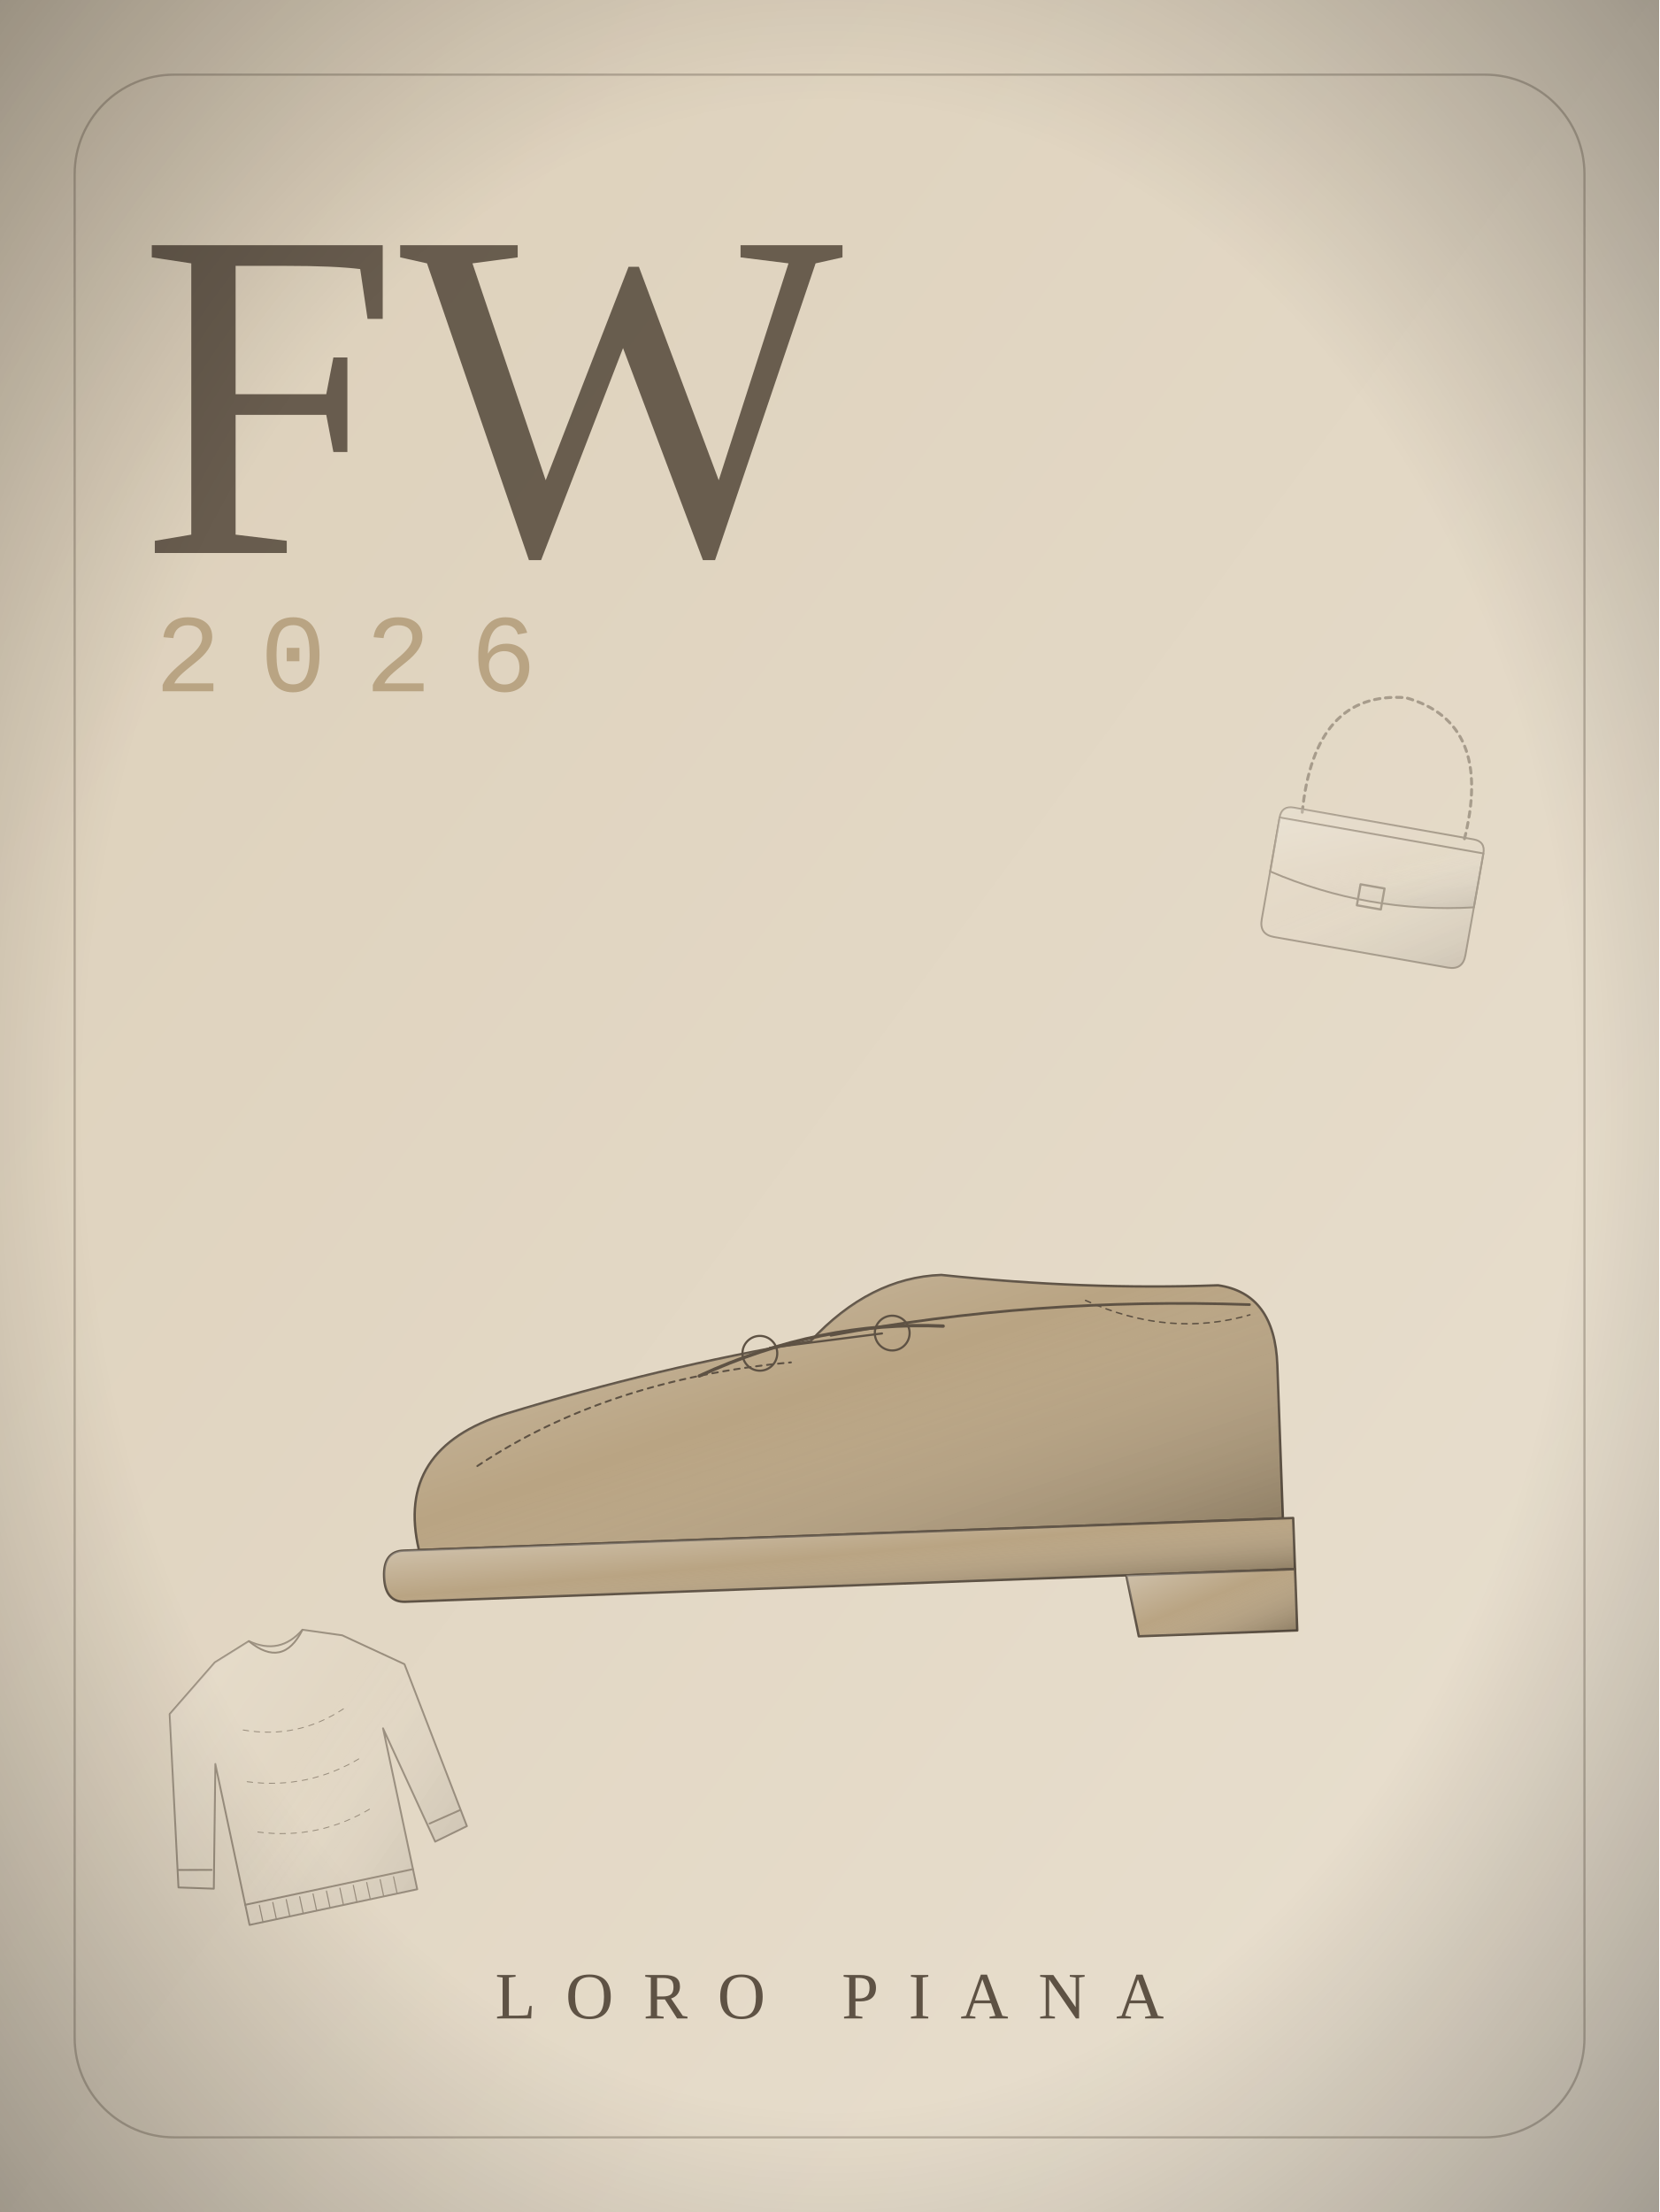
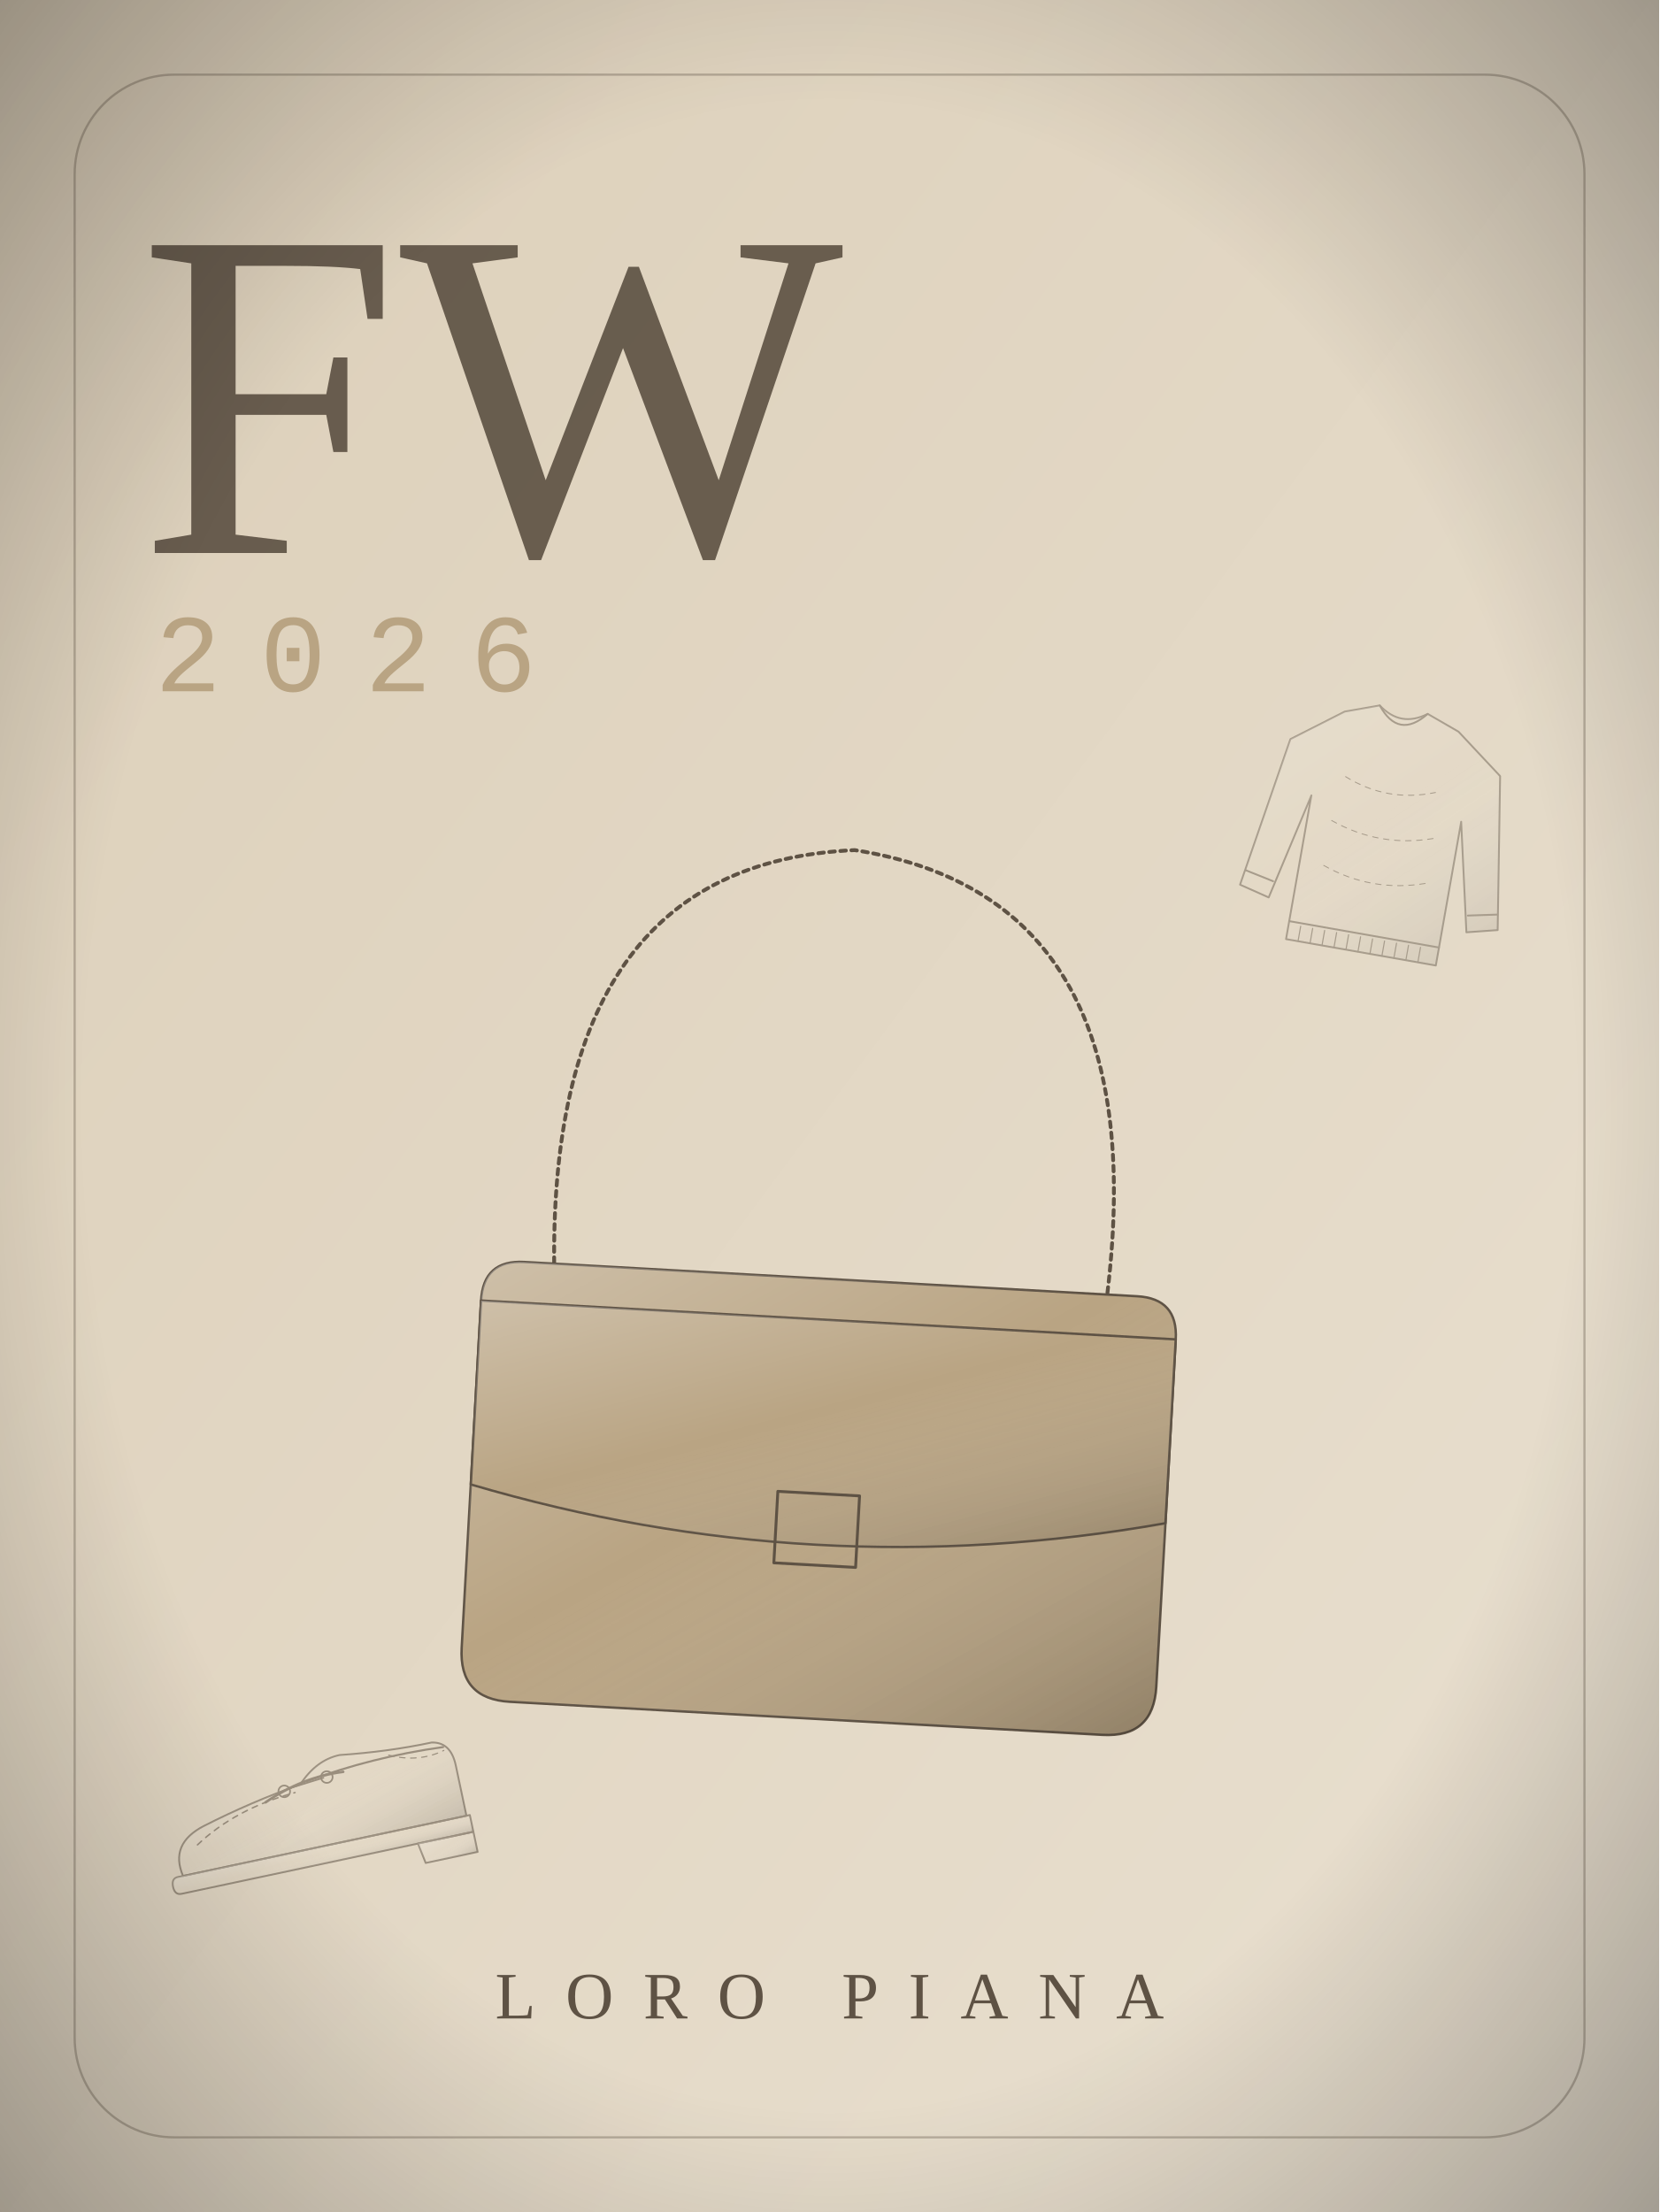
<svg xmlns="http://www.w3.org/2000/svg" viewBox="0 0 600 800" width="900" height="1200">
  <defs>
    <radialGradient id="bg" cx="50%" cy="42%" r="80%">
      <stop offset="0" stop-color="#DCCFB9" />
      <stop offset="1" stop-color="#E9E0D0" />
    </radialGradient>
    <linearGradient id="bgd" x1="0" y1="0" x2="1" y2="1">
      <stop offset="0" stop-color="#DCCFB9" />
      <stop offset="1" stop-color="#E9E0D0" />
    </linearGradient>
    <linearGradient id="sheen" x1="0" y1="0" x2="1" y2="1">
      <stop offset="0" stop-color="#fff" stop-opacity=".30" />
      <stop offset=".45" stop-color="#fff" stop-opacity="0" />
      <stop offset="1" stop-color="#000" stop-opacity=".22" />
    </linearGradient>
    <linearGradient id="multi" x1="0" y1="0" x2="1" y2="1">
      <stop offset="0" stop-color="#B3122E" />
      <stop offset=".35" stop-color="#C9A227" />
      <stop offset=".7" stop-color="#2F5D46" />
      <stop offset="1" stop-color="#3557A0" />
    </linearGradient>
    <radialGradient id="vig" cx="50%" cy="50%" r="75%">
      <stop offset=".6" stop-color="#000" stop-opacity="0" />
      <stop offset="1" stop-color="#000" stop-opacity=".35" />
    </radialGradient>
  </defs>
  <rect width="600" height="800" fill="url(#bgd)" />
  <rect x="27" y="27" width="546" height="746" rx="36" fill="none" stroke="#5E5244" stroke-width="0.8" opacity="0.35" />
-   <g transform="translate(300 470) rotate(-2.1) scale(1.85) translate(-100 -100)">
-     <path d="M18 146 Q14 126 36 120 Q66 112 96 108 Q108 96 122 96 Q150 100 176 100 Q187 102 187 116 L187 146 Z" fill="#B9A483" stroke="#5E5244" stroke-width="1.3" stroke-linejoin="round" stroke-linecap="round" vector-effect="non-scaling-stroke" />
-     <path d="M18 146 Q14 126 36 120 Q66 112 96 108 Q108 96 122 96 Q150 100 176 100 Q187 102 187 116 L187 146 Z" fill="url(#sheen)" stroke="none" />
-     <path d="M100 107 Q140 101 182 104" fill="none" stroke="#5E5244" stroke-width="1.43" stroke-linejoin="round" stroke-linecap="round" vector-effect="non-scaling-stroke" />
-     <path d="M15 146 L189 146 L189 156 L15 156 Q11 156 11 151 Q11 146 15 146 Z" fill="#B9A483" stroke="#5E5244" stroke-width="1.3" stroke-linejoin="round" stroke-linecap="round" vector-effect="non-scaling-stroke" />
-     <path d="M15 146 L189 146 L189 156 L15 156 Q11 156 11 151 Q11 146 15 146 Z" fill="url(#sheen)" stroke="none" />
-     <path d="M156 156 L189 156 L189 168 L158 168 Z" fill="#B9A483" stroke="#5E5244" stroke-width="1.3" stroke-linejoin="round" stroke-linecap="round" vector-effect="non-scaling-stroke" />
-     <path d="M156 156 L189 156 L189 168 L158 168 Z" fill="url(#sheen)" stroke="none" />
-     <path d="M30 130 Q56 114 92 112" fill="none" stroke="#5E5244" stroke-width="1.04" stroke-dasharray="3 3" stroke-linejoin="round" stroke-linecap="round" vector-effect="non-scaling-stroke" />
-     <path d="M74 114 Q98 104 122 106" fill="none" stroke="#5E5244" stroke-width="1.82" stroke-linejoin="round" stroke-linecap="round" vector-effect="non-scaling-stroke" />
-     <path d="M88 109 L110 107 M86 110 m-3.4 0 a3.4 3.4 0 1 0 6.8 0 a3.4 3.4 0 1 0 -6.8 0 M112 107 m-3.4 0 a3.4 3.4 0 1 0 6.8 0 a3.4 3.4 0 1 0 -6.8 0" fill="none" stroke="#5E5244" stroke-width="1.17" stroke-linejoin="round" stroke-linecap="round" vector-effect="non-scaling-stroke" />
-     <path d="M150 102 Q166 110 182 106" fill="none" stroke="#5E5244" stroke-width="0.78" stroke-dasharray="3 3" stroke-linejoin="round" stroke-linecap="round" vector-effect="non-scaling-stroke" />
+   <g transform="translate(300 470) rotate(3.2) scale(1.85) translate(-100 -100)">
+     <path d="M46 98 Q40 18 100 12 Q160 18 154 98" fill="none" stroke="#5E5244" stroke-width="2.08" stroke-dasharray="3 3" stroke-linejoin="round" stroke-linecap="round" vector-effect="non-scaling-stroke" />
+     <path d="M40 96 L160 96 Q168 96 168 104 L168 172 Q168 182 158 182 L42 182 Q32 182 32 172 L32 104 Q32 96 40 96 Z" fill="#B9A483" stroke="#5E5244" stroke-width="1.3" stroke-linejoin="round" stroke-linecap="round" vector-effect="non-scaling-stroke" />
+     <path d="M40 96 L160 96 Q168 96 168 104 L168 172 Q168 182 158 182 L42 182 Q32 182 32 172 L32 104 Q32 96 40 96 Z" fill="url(#sheen)" stroke="none" />
+     <path d="M32 104 L168 104 L168 140 Q100 156 32 140 Z" fill="#B9A483" stroke="#5E5244" stroke-width="1.3" stroke-linejoin="round" stroke-linecap="round" vector-effect="non-scaling-stroke" />
+     <path d="M32 104 L168 104 L168 140 Q100 156 32 140 Z" fill="url(#sheen)" stroke="none" />
+     <path d="M92 138 L108 138 L108 152 L92 152 Z" fill="none" stroke="#5E5244" stroke-width="1.56" stroke-linejoin="round" stroke-linecap="round" vector-effect="non-scaling-stroke" />
  </g>
  <g transform="translate(110 640) rotate(-12) scale(0.62) translate(-100 -100)" opacity="0.55">
+     <path d="M18 146 Q14 126 36 120 Q66 112 96 108 Q108 96 122 96 Q150 100 176 100 Q187 102 187 116 L187 146 Z" fill="none" stroke="#5E5244" stroke-width="1" stroke-linejoin="round" stroke-linecap="round" vector-effect="non-scaling-stroke" />
+     <path d="M18 146 Q14 126 36 120 Q66 112 96 108 Q108 96 122 96 Q150 100 176 100 Q187 102 187 116 L187 146 Z" fill="url(#sheen)" stroke="none" />
+     <path d="M100 107 Q140 101 182 104" fill="none" stroke="#5E5244" stroke-width="1.1" stroke-linejoin="round" stroke-linecap="round" vector-effect="non-scaling-stroke" />
+     <path d="M15 146 L189 146 L189 156 L15 156 Q11 156 11 151 Q11 146 15 146 Z" fill="none" stroke="#5E5244" stroke-width="1" stroke-linejoin="round" stroke-linecap="round" vector-effect="non-scaling-stroke" />
+     <path d="M15 146 L189 146 L189 156 L15 156 Q11 156 11 151 Q11 146 15 146 Z" fill="url(#sheen)" stroke="none" />
+     <path d="M156 156 L189 156 L189 168 L158 168 Z" fill="none" stroke="#5E5244" stroke-width="1" stroke-linejoin="round" stroke-linecap="round" vector-effect="non-scaling-stroke" />
+     <path d="M156 156 L189 156 L189 168 L158 168 Z" fill="url(#sheen)" stroke="none" />
+     <path d="M30 130 Q56 114 92 112" fill="none" stroke="#5E5244" stroke-width="0.8" stroke-dasharray="3 3" stroke-linejoin="round" stroke-linecap="round" vector-effect="non-scaling-stroke" />
+     <path d="M74 114 Q98 104 122 106" fill="none" stroke="#5E5244" stroke-width="1.4" stroke-linejoin="round" stroke-linecap="round" vector-effect="non-scaling-stroke" />
+     <path d="M88 109 L110 107 M86 110 m-3.4 0 a3.4 3.4 0 1 0 6.8 0 a3.4 3.4 0 1 0 -6.8 0 M112 107 m-3.4 0 a3.4 3.4 0 1 0 6.8 0 a3.4 3.4 0 1 0 -6.8 0" fill="none" stroke="#5E5244" stroke-width="0.9" stroke-linejoin="round" stroke-linecap="round" vector-effect="non-scaling-stroke" />
+     <path d="M150 102 Q166 110 182 106" fill="none" stroke="#5E5244" stroke-width="0.6" stroke-dasharray="3 3" stroke-linejoin="round" stroke-linecap="round" vector-effect="non-scaling-stroke" />
+   </g>
+   <g transform="translate(500 300) rotate(10) scale(0.55) translate(-100 -100)" opacity="0.45">
    <path d="M62 28 L84 20 Q100 32 116 20 L138 28 L170 52 L186 152 L166 157 L150 86 L150 182 L50 182 L50 86 L34 157 L14 152 L30 52 Z" fill="none" stroke="#5E5244" stroke-width="1" stroke-linejoin="round" stroke-linecap="round" vector-effect="non-scaling-stroke" />
    <path d="M62 28 L84 20 Q100 32 116 20 L138 28 L170 52 L186 152 L166 157 L150 86 L150 182 L50 182 L50 86 L34 157 L14 152 L30 52 Z" fill="url(#sheen)" stroke="none" />
    <path d="M84 20 Q100 40 116 20" fill="none" stroke="#5E5244" stroke-width="1" stroke-linejoin="round" stroke-linecap="round" vector-effect="non-scaling-stroke" />
    <path d="M50 170 L150 170 M16 142 L35 146 M184 142 L165 146" fill="none" stroke="#5E5244" stroke-width="1" stroke-linejoin="round" stroke-linecap="round" vector-effect="non-scaling-stroke" />
    <path d="M58 172 L58 182 M66 172 L66 182 M74 172 L74 182 M82 172 L82 182 M90 172 L90 182 M98 172 L98 182 M106 172 L106 182 M114 172 L114 182 M122 172 L122 182 M130 172 L130 182 M138 172 L138 182" fill="none" stroke="#5E5244" stroke-width="0.6" stroke-linejoin="round" stroke-linecap="round" vector-effect="non-scaling-stroke" />
    <path d="M70 70 Q100 82 130 70 M66 100 Q100 112 134 100 M66 130 Q100 142 134 130" fill="none" stroke="#5E5244" stroke-width="0.5" stroke-dasharray="3 3" stroke-linejoin="round" stroke-linecap="round" vector-effect="non-scaling-stroke" />
-   </g>
-   <g transform="translate(500 300) rotate(10) scale(0.55) translate(-100 -100)" opacity="0.45">
-     <path d="M46 98 Q40 18 100 12 Q160 18 154 98" fill="none" stroke="#5E5244" stroke-width="1.6" stroke-dasharray="3 3" stroke-linejoin="round" stroke-linecap="round" vector-effect="non-scaling-stroke" />
-     <path d="M40 96 L160 96 Q168 96 168 104 L168 172 Q168 182 158 182 L42 182 Q32 182 32 172 L32 104 Q32 96 40 96 Z" fill="none" stroke="#5E5244" stroke-width="1" stroke-linejoin="round" stroke-linecap="round" vector-effect="non-scaling-stroke" />
-     <path d="M40 96 L160 96 Q168 96 168 104 L168 172 Q168 182 158 182 L42 182 Q32 182 32 172 L32 104 Q32 96 40 96 Z" fill="url(#sheen)" stroke="none" />
-     <path d="M32 104 L168 104 L168 140 Q100 156 32 140 Z" fill="none" stroke="#5E5244" stroke-width="1" stroke-linejoin="round" stroke-linecap="round" vector-effect="non-scaling-stroke" />
-     <path d="M32 104 L168 104 L168 140 Q100 156 32 140 Z" fill="url(#sheen)" stroke="none" />
-     <path d="M92 138 L108 138 L108 152 L92 152 Z" fill="none" stroke="#5E5244" stroke-width="1.2" stroke-linejoin="round" stroke-linecap="round" vector-effect="non-scaling-stroke" />
  </g>
  <text x="50" y="200" font-family="Georgia, 'Times New Roman', serif" font-weight="400" font-size="170" fill="#5E5244" opacity="0.92">FW</text>
  <text x="56" y="250" font-family="'Courier New', monospace" font-size="40" letter-spacing="14" fill="#B9A483">2026</text>
  <g>
    <text x="300" y="730" text-anchor="middle" font-size="24" fill="#5E5244" font-family="Georgia, 'Times New Roman', serif" font-weight="400" letter-spacing="10.8">LORO PIANA</text>
  </g>
  <rect width="600" height="800" fill="url(#vig)" />
</svg>
